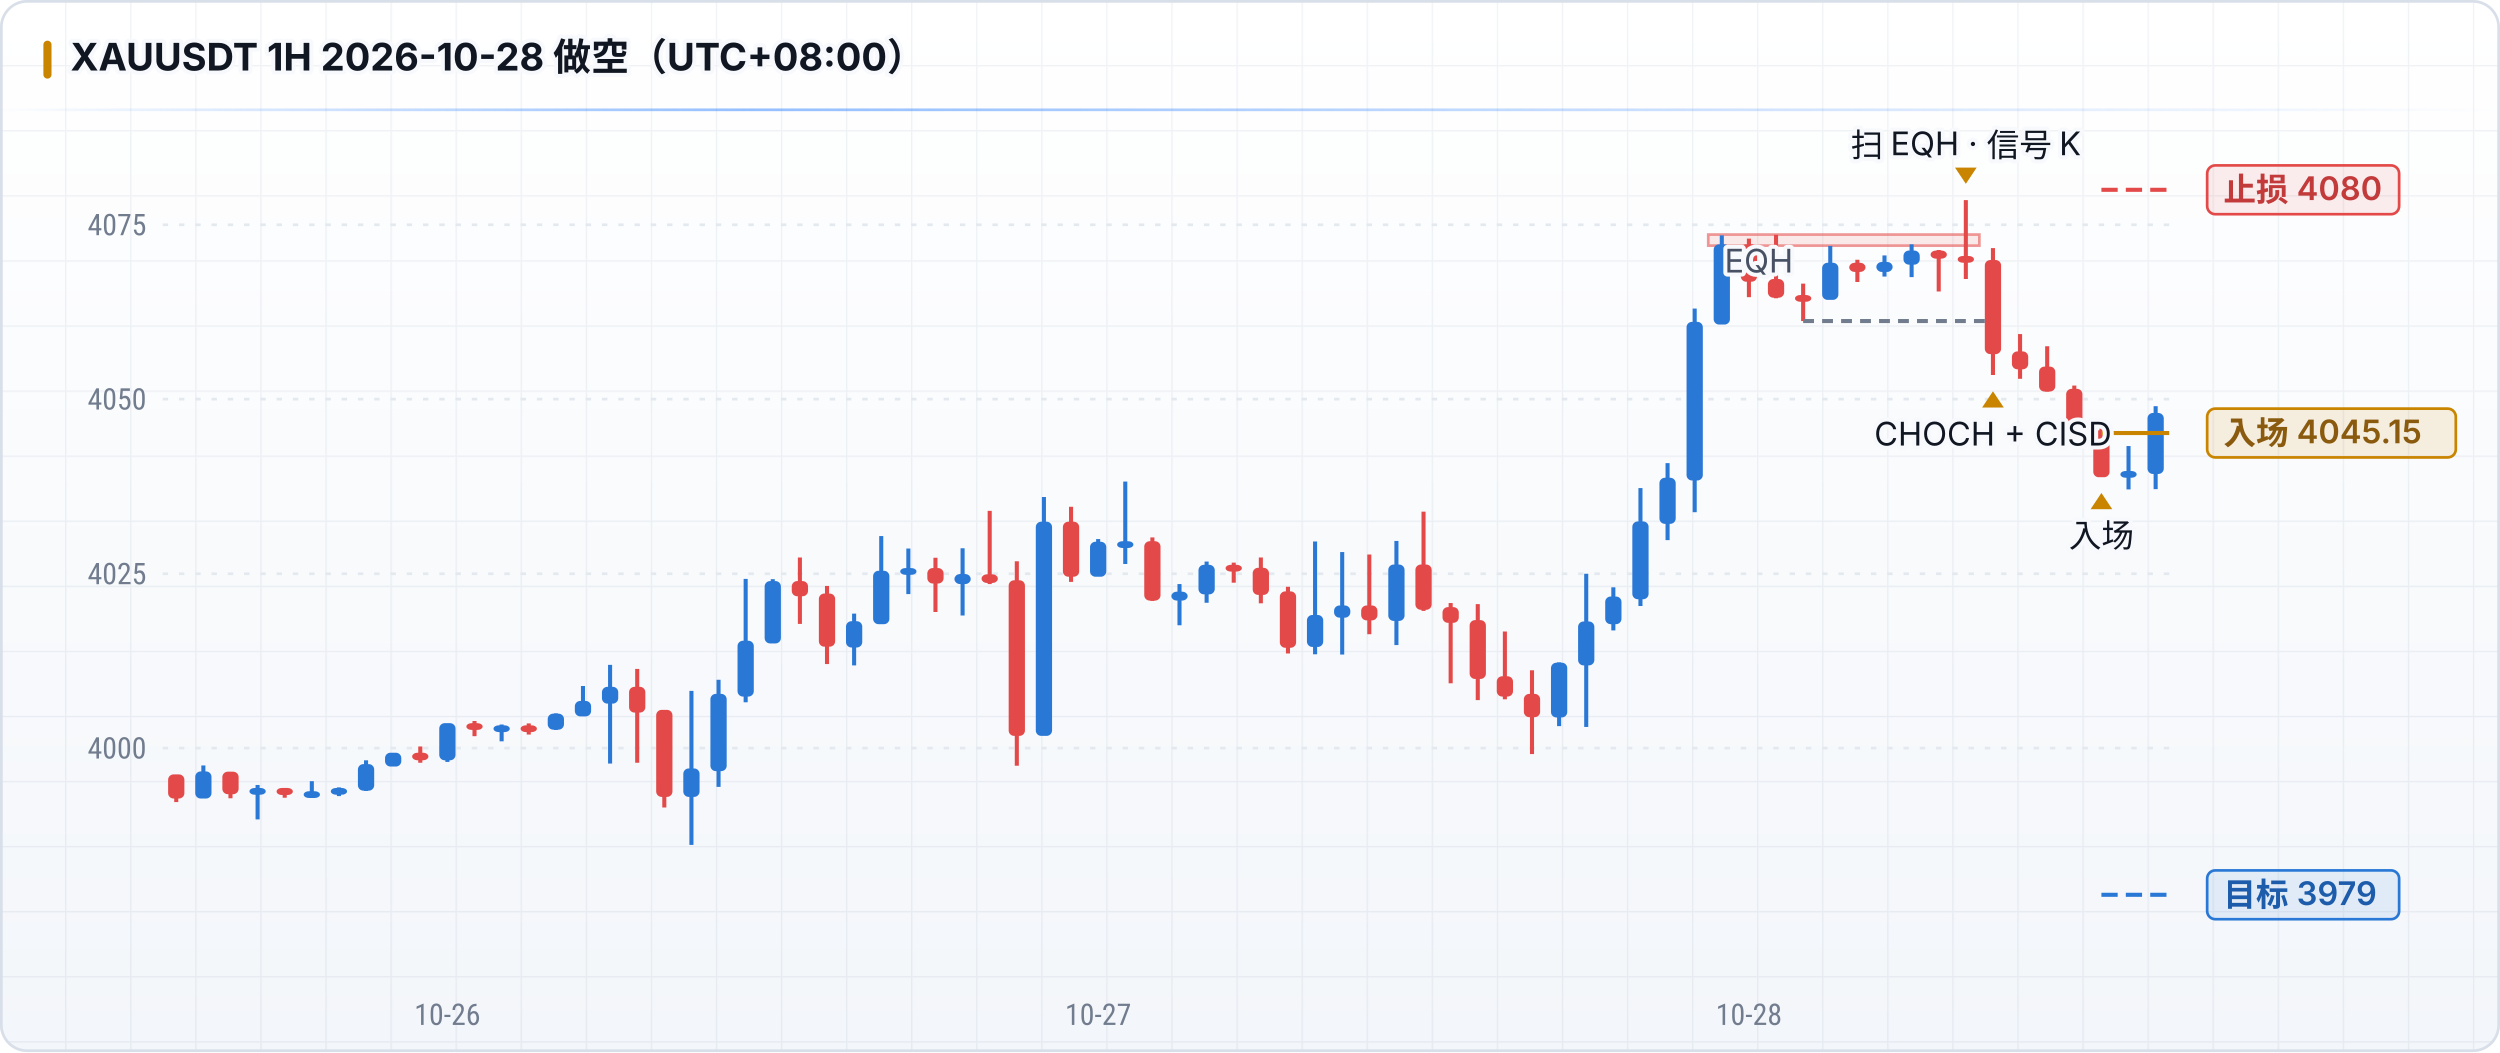
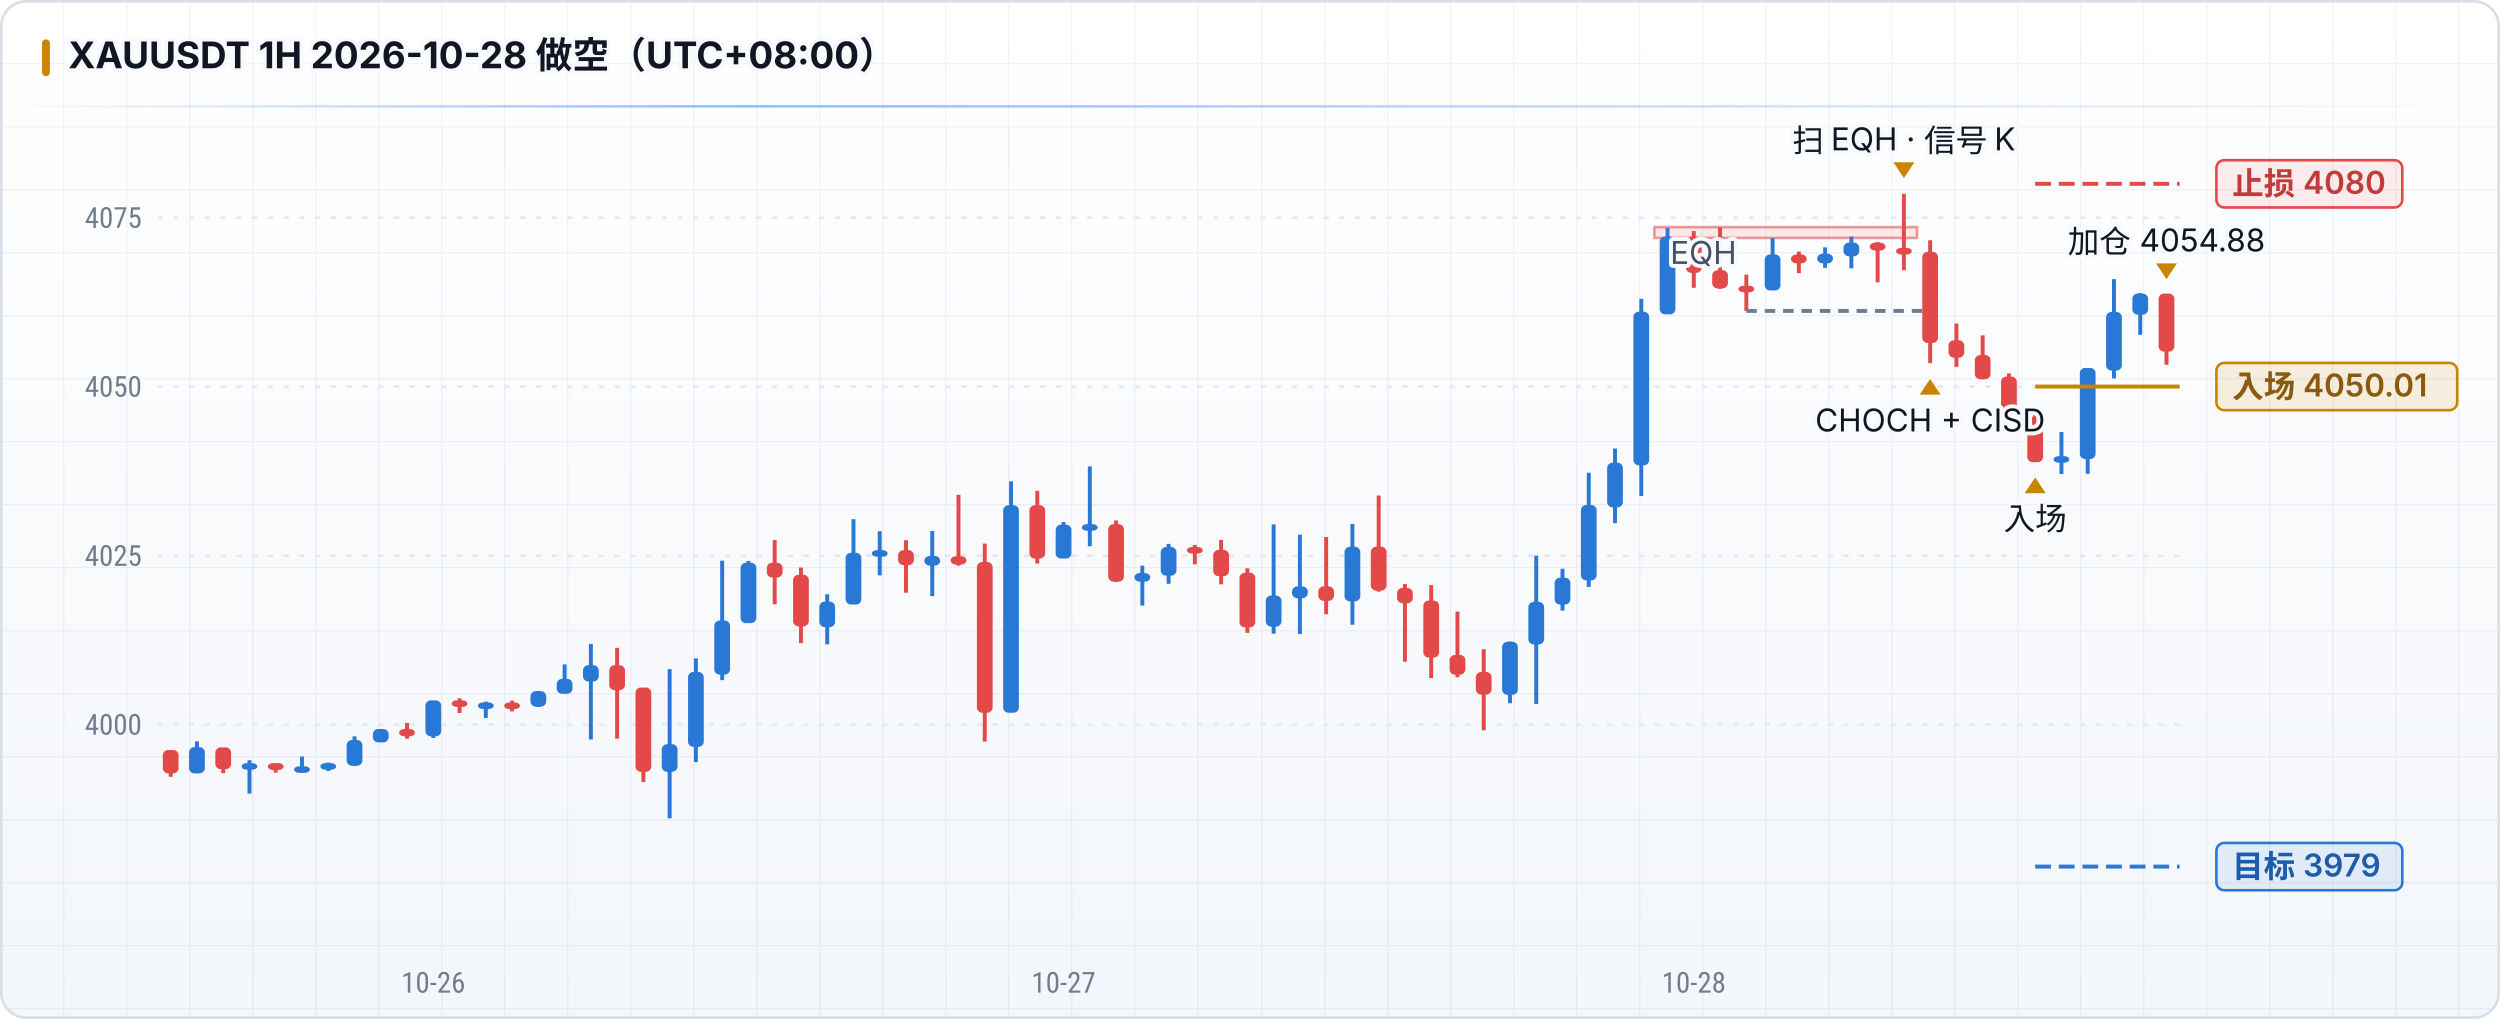
- <svg xmlns="http://www.w3.org/2000/svg" width="922" height="388" viewBox="0 0 922 388" role="img" aria-label="XAUUSDT 1H  2026-10-28 做空（UTC+08:00）">
+ <svg xmlns="http://www.w3.org/2000/svg" width="952" height="388" viewBox="0 0 952 388" role="img" aria-label="XAUUSDT 1H  2026-10-28 做空（UTC+08:00）">
  <style>
  .bg { fill: url(#bg); }
  .bg-grid { stroke: rgba(28, 60, 110, 0.06); }
  .frame { fill: none; stroke: #d8dfe9; }
  .title-mark { fill: #c98500; }
  .title { fill: #111722; font-weight: 650; font-size: 14px; }
  text { font-family: -apple-system, BlinkMacSystemFont, 'PingFang SC', 'Microsoft YaHei', sans-serif; font-size: 12px; fill: #111722; paint-order: stroke; stroke: #f7f9fc; stroke-width: 3px; stroke-linejoin: round; }
  .muted { fill: #475163; }
  .wick { stroke-width: 1.5; }
  .up { fill: #2a78d6; stroke: #2a78d6; }
  .down { fill: #e34948; stroke: #e34948; }
  .z-bull { fill: rgba(42, 120, 214, 0.13); stroke: rgba(42, 120, 214, 0.55); }
  .z-bear { fill: rgba(227, 73, 72, 0.11); stroke: rgba(227, 73, 72, 0.55); }
  .z-neutral { fill: rgba(71, 81, 99, 0.09); stroke: rgba(71, 81, 99, 0.25); stroke-dasharray: 2 3; }
  .z-accent { fill: rgba(212, 145, 34, 0.18); stroke: rgba(201, 133, 0, 0.75); }
  .l-neutral { stroke: #717c8e; stroke-dasharray: 4 3; }
  .l-stop { stroke: #e34948; stroke-dasharray: 6 3; }
  .l-target { stroke: #2a78d6; stroke-dasharray: 6 3; }
  .l-entry { stroke: #c98500; }
  .bracket { stroke: #717c8e; fill: none; }
  .grid { stroke: #e4e9f0; stroke-dasharray: 2 4; }
  .tick { font-family: 'DIN Alternate', 'Bahnschrift', 'Roboto Condensed', sans-serif; font-size: 11px; fill: #717c8e; stroke: none; }
  .arrow { fill: #c98500; stroke: none; }
  .tag rect { stroke-width: 1; }
  .tag text { stroke: none; font-weight: 600; }
  .t-neutral rect { fill: rgba(71, 81, 99, 0.1); stroke: rgba(71, 81, 99, 0.4); }
  .t-neutral text { fill: #475163; }
  .t-stop rect, .t-bear rect { fill: rgba(227, 73, 72, 0.1); stroke: #e34948; }
  .t-stop text, .t-bear text { fill: #c23a3a; }
  .t-target rect, .t-bull rect { fill: rgba(42, 120, 214, 0.1); stroke: #2a78d6; }
  .t-target text, .t-bull text { fill: #1c5cab; }
  .t-entry rect, .t-accent rect { fill: rgba(212, 145, 34, 0.14); stroke: #c98500; }
  .t-entry text, .t-accent text { fill: #8a5a0e; }
  @media (prefers-color-scheme: dark) {
    .bg-grid { stroke: rgba(110, 160, 230, 0.06); }
    .frame { stroke: #1c2839; }
    .title-mark { fill: #f0b44c; }
    .title, text { fill: #e3eaf4; }
    text { stroke: #0a111d; }
    .muted { fill: #a0b0c5; }
    .up { fill: #3d8bff; stroke: #3d8bff; }
    .down { fill: #f2555f; stroke: #f2555f; }
    .candles { filter: url(#glow); }
    .z-bull { fill: rgba(61, 139, 255, 0.14); stroke: rgba(61, 139, 255, 0.6); }
    .z-bear { fill: rgba(242, 85, 95, 0.13); stroke: rgba(242, 85, 95, 0.6); }
    .z-neutral { fill: rgba(160, 176, 197, 0.08); stroke: rgba(160, 176, 197, 0.25); }
    .z-accent { fill: rgba(240, 180, 76, 0.16); stroke: rgba(240, 180, 76, 0.75); }
    .l-neutral, .bracket { stroke: #8293ab; }
    .l-stop { stroke: #f2555f; }
    .l-target { stroke: #3d8bff; }
    .l-entry { stroke: #f0b44c; }
    .grid { stroke: #182334; }
    .tick { fill: #70829b; }
    .arrow { fill: #f0b44c; }
    .t-neutral rect { fill: rgba(160, 176, 197, 0.1); stroke: rgba(160, 176, 197, 0.45); }
    .t-neutral text { fill: #c5d0de; }
    .t-stop rect, .t-bear rect { fill: rgba(242, 85, 95, 0.16); stroke: #f2555f; }
    .t-stop text, .t-bear text { fill: #ff8f98; }
    .t-target rect, .t-bull rect { fill: rgba(61, 139, 255, 0.16); stroke: #3d8bff; }
    .t-target text, .t-bull text { fill: #8cc3ff; }
    .t-entry rect, .t-accent rect { fill: rgba(240, 180, 76, 0.16); stroke: #f0b44c; }
    .t-entry text, .t-accent text { fill: #ffd38a; }
  }
</style>
  <defs>
    <linearGradient id="bg" x1="0" y1="0" x2="0" y2="1">
      <stop offset="0" stop-color="#ffffff" />
      <stop offset="1" stop-color="#f3f6fa" />
    </linearGradient>
    <linearGradient id="edge" x1="0" y1="0" x2="1" y2="0">
      <stop offset="0" stop-color="#3d8bff" stop-opacity="0" />
      <stop offset="0.3" stop-color="#3d8bff" stop-opacity="0.55" />
      <stop offset="1" stop-color="#3d8bff" stop-opacity="0" />
    </linearGradient>
    <pattern id="paper" width="24" height="24" patternUnits="userSpaceOnUse">
      <path class="bg-grid" d="M24 0H0V24" fill="none" />
    </pattern>
    <filter id="glow" x="-50%" y="-10%" width="200%" height="120%">
      <feGaussianBlur stdDeviation="2.2" result="b" />
      <feMerge>
        <feMergeNode in="b" />
        <feMergeNode in="SourceGraphic" />
      </feMerge>
    </filter>
    <style>@media (prefers-color-scheme: dark) { #bg stop:first-child { stop-color: #0f1828; } #bg stop:last-child { stop-color: #070c16; } }</style>
  </defs>
-   <rect class="bg" width="922" height="388" rx="10" />
-   <rect width="922" height="388" rx="10" fill="url(#paper)" />
-   <rect class="frame" x="0.5" y="0.5" width="921" height="387" rx="9.5" />
-   <rect fill="url(#edge)" x="0" y="40" width="922" height="1" />
+   <rect class="bg" width="952" height="388" rx="10" />
+   <rect width="952" height="388" rx="10" fill="url(#paper)" />
+   <rect class="frame" x="0.5" y="0.5" width="951" height="387" rx="9.5" />
+   <rect fill="url(#edge)" x="0" y="40" width="952" height="1" />
  <rect class="title-mark" x="16" y="15" width="3" height="14" rx="1.5" />
  <text class="title" x="26" y="26">XAUUSDT 1H  2026-10-28 做空（UTC+08:00）</text>
-   <line class="grid" x1="60" x2="800" y1="275.9" y2="275.9" />
+   <line class="grid" x1="60" x2="830" y1="275.9" y2="275.9" />
  <text class="tick" x="54" y="275.9" dy="0.35em" text-anchor="end">4000</text>
-   <line class="grid" x1="60" x2="800" y1="211.6" y2="211.6" />
+   <line class="grid" x1="60" x2="830" y1="211.6" y2="211.6" />
  <text class="tick" x="54" y="211.6" dy="0.35em" text-anchor="end">4025</text>
-   <line class="grid" x1="60" x2="800" y1="147.2" y2="147.2" />
+   <line class="grid" x1="60" x2="830" y1="147.2" y2="147.2" />
  <text class="tick" x="54" y="147.2" dy="0.35em" text-anchor="end">4050</text>
-   <line class="grid" x1="60" x2="800" y1="82.9" y2="82.9" />
+   <line class="grid" x1="60" x2="830" y1="82.9" y2="82.9" />
  <text class="tick" x="54" y="82.9" dy="0.35em" text-anchor="end">4075</text>
  <text class="tick" x="165" y="378" text-anchor="middle">10-26</text>
  <text class="tick" x="405" y="378" text-anchor="middle">10-27</text>
  <text class="tick" x="645" y="378" text-anchor="middle">10-28</text>
  <rect class="z-bear" x="630" y="86.5" width="100" height="4.1" />
  <g class="candles">
    <line class="wick down" x1="65" x2="65" y1="286.1" y2="295.8" />
    <rect class="down" x="62.5" y="286.1" width="5" height="7.9" rx="1.5" />
    <line class="wick up" x1="75" x2="75" y1="282.3" y2="294.1" />
    <rect class="up" x="72.5" y="285" width="5" height="9" rx="1.5" />
    <line class="wick down" x1="85" x2="85" y1="285" y2="294.4" />
    <rect class="down" x="82.5" y="285.1" width="5" height="7.3" rx="1.5" />
    <line class="wick up" x1="95" x2="95" y1="289.5" y2="302.2" />
    <rect class="up" x="92.5" y="291.1" width="5" height="1.5" rx="1.5" />
    <line class="wick down" x1="105" x2="105" y1="291" y2="294.2" />
    <rect class="down" x="102.5" y="291.1" width="5" height="1.6" rx="1.5" />
    <line class="wick up" x1="115" x2="115" y1="288.1" y2="293.3" />
    <rect class="up" x="112.5" y="292.3" width="5" height="1.5" rx="1.5" />
    <line class="wick up" x1="125" x2="125" y1="290.4" y2="293.6" />
    <rect class="up" x="122.5" y="291.1" width="5" height="1.5" rx="1.5" />
    <line class="wick up" x1="135" x2="135" y1="280.4" y2="291.7" />
    <rect class="up" x="132.5" y="282.3" width="5" height="8.8" rx="1.5" />
    <line class="wick up" x1="145" x2="145" y1="278.1" y2="282.3" />
    <rect class="up" x="142.5" y="278.1" width="5" height="4.1" rx="1.5" />
    <line class="wick down" x1="155" x2="155" y1="275.3" y2="281.3" />
    <rect class="down" x="152.5" y="278.1" width="5" height="1.8" rx="1.5" />
    <line class="wick up" x1="165" x2="165" y1="267" y2="281" />
    <rect class="up" x="162.5" y="267.2" width="5" height="12.7" rx="1.5" />
    <line class="wick down" x1="175" x2="175" y1="265.9" y2="271.5" />
    <rect class="down" x="172.5" y="267.2" width="5" height="1.5" rx="1.5" />
    <line class="wick up" x1="185" x2="185" y1="267.2" y2="273.4" />
    <rect class="up" x="182.5" y="268" width="5" height="1.5" rx="1.5" />
    <line class="wick down" x1="195" x2="195" y1="266.8" y2="270.9" />
    <rect class="down" x="192.5" y="268" width="5" height="1.5" rx="1.5" />
    <line class="wick up" x1="205" x2="205" y1="263.1" y2="269.2" />
    <rect class="up" x="202.5" y="263.7" width="5" height="4.9" rx="1.5" />
    <line class="wick up" x1="215" x2="215" y1="253" y2="264" />
    <rect class="up" x="212.5" y="259" width="5" height="4.7" rx="1.5" />
    <line class="wick up" x1="225" x2="225" y1="245.2" y2="281.6" />
    <rect class="up" x="222.5" y="253.8" width="5" height="5.2" rx="1.5" />
    <line class="wick down" x1="235" x2="235" y1="246.7" y2="281.3" />
    <rect class="down" x="232.5" y="253.8" width="5" height="8.5" rx="1.5" />
    <line class="wick down" x1="245" x2="245" y1="262.3" y2="297.8" />
    <rect class="down" x="242.5" y="262.3" width="5" height="31.1" rx="1.5" />
    <line class="wick up" x1="255" x2="255" y1="254.8" y2="311.6" />
    <rect class="up" x="252.5" y="283.9" width="5" height="9.5" rx="1.5" />
    <line class="wick up" x1="265" x2="265" y1="250.7" y2="290.2" />
    <rect class="up" x="262.5" y="256.4" width="5" height="27.5" rx="1.5" />
    <line class="wick up" x1="275" x2="275" y1="213.5" y2="259" />
    <rect class="up" x="272.5" y="236.8" width="5" height="19.6" rx="1.5" />
    <line class="wick up" x1="285" x2="285" y1="213.6" y2="236.8" />
    <rect class="up" x="282.5" y="214.8" width="5" height="22" rx="1.5" />
    <line class="wick down" x1="295" x2="295" y1="205.6" y2="230.1" />
    <rect class="down" x="292.5" y="214.8" width="5" height="4.6" rx="1.5" />
    <line class="wick down" x1="305" x2="305" y1="216.1" y2="244.9" />
    <rect class="down" x="302.5" y="219.4" width="5" height="18.6" rx="1.5" />
    <line class="wick up" x1="315" x2="315" y1="226.3" y2="245.4" />
    <rect class="up" x="312.5" y="229.6" width="5" height="8.7" rx="1.5" />
    <line class="wick up" x1="325" x2="325" y1="197.7" y2="229.7" />
    <rect class="up" x="322.5" y="211" width="5" height="18.7" rx="1.5" />
    <line class="wick up" x1="335" x2="335" y1="202.3" y2="219.1" />
    <rect class="up" x="332.5" y="210" width="5" height="1.5" rx="1.5" />
    <line class="wick down" x1="345" x2="345" y1="205.7" y2="225.7" />
    <rect class="down" x="342.5" y="210" width="5" height="4.7" rx="1.5" />
    <line class="wick up" x1="355" x2="355" y1="202.2" y2="227" />
    <rect class="up" x="352.5" y="212.2" width="5" height="2.7" rx="1.5" />
    <line class="wick down" x1="365" x2="365" y1="188.4" y2="215.4" />
    <rect class="down" x="362.5" y="212.3" width="5" height="2.2" rx="1.5" />
    <line class="wick down" x1="375" x2="375" y1="207" y2="282.4" />
    <rect class="down" x="372.5" y="214.5" width="5" height="56.4" rx="1.5" />
    <line class="wick up" x1="385" x2="385" y1="183.3" y2="270.9" />
    <rect class="up" x="382.5" y="192.9" width="5" height="78" rx="1.5" />
    <line class="wick down" x1="395" x2="395" y1="186.9" y2="214.6" />
    <rect class="down" x="392.5" y="192.9" width="5" height="19.3" rx="1.5" />
    <line class="wick up" x1="405" x2="405" y1="198.8" y2="212.2" />
    <rect class="up" x="402.5" y="200.3" width="5" height="11.9" rx="1.5" />
    <line class="wick up" x1="415" x2="415" y1="177.6" y2="208" />
    <rect class="up" x="412.5" y="200.1" width="5" height="1.5" rx="1.5" />
    <line class="wick down" x1="425" x2="425" y1="198.2" y2="221.6" />
    <rect class="down" x="422.5" y="200.1" width="5" height="20.9" rx="1.5" />
    <line class="wick up" x1="435" x2="435" y1="215.4" y2="230.6" />
    <rect class="up" x="432.5" y="218.7" width="5" height="2.3" rx="1.5" />
    <line class="wick up" x1="445" x2="445" y1="207.1" y2="222.3" />
    <rect class="up" x="442.5" y="208.8" width="5" height="9.9" rx="1.5" />
    <line class="wick down" x1="455" x2="455" y1="207.5" y2="214.9" />
    <rect class="down" x="452.5" y="208.8" width="5" height="1.5" rx="1.5" />
    <line class="wick down" x1="465" x2="465" y1="205.6" y2="222.5" />
    <rect class="down" x="462.5" y="209.9" width="5" height="9" rx="1.5" />
    <line class="wick down" x1="475" x2="475" y1="216.4" y2="241" />
    <rect class="down" x="472.5" y="218.6" width="5" height="19.8" rx="1.5" />
    <line class="wick up" x1="485" x2="485" y1="199.7" y2="241.3" />
    <rect class="up" x="482.5" y="227.3" width="5" height="10.8" rx="1.5" />
    <line class="wick up" x1="495" x2="495" y1="203.6" y2="241.4" />
    <rect class="up" x="492.5" y="223.8" width="5" height="3.5" rx="1.5" />
    <line class="wick down" x1="505" x2="505" y1="204.5" y2="233.9" />
    <rect class="down" x="502.5" y="223.8" width="5" height="4.5" rx="1.5" />
    <line class="wick up" x1="515" x2="515" y1="199.5" y2="237.9" />
    <rect class="up" x="512.5" y="208.7" width="5" height="19.8" rx="1.5" />
    <line class="wick down" x1="525" x2="525" y1="188.7" y2="225.3" />
    <rect class="down" x="522.5" y="208.7" width="5" height="15.7" rx="1.5" />
    <line class="wick down" x1="535" x2="535" y1="222.4" y2="252" />
    <rect class="down" x="532.5" y="224.4" width="5" height="4.8" rx="1.5" />
    <line class="wick down" x1="545" x2="545" y1="222.8" y2="258.2" />
    <rect class="down" x="542.5" y="229.2" width="5" height="20.7" rx="1.5" />
    <line class="wick down" x1="555" x2="555" y1="232.9" y2="257.9" />
    <rect class="down" x="552.5" y="249.9" width="5" height="6.5" rx="1.5" />
    <line class="wick down" x1="565" x2="565" y1="247.2" y2="278.1" />
    <rect class="down" x="562.5" y="256.4" width="5" height="7.6" rx="1.5" />
    <line class="wick up" x1="575" x2="575" y1="244.3" y2="267.8" />
    <rect class="up" x="572.5" y="244.9" width="5" height="19.2" rx="1.5" />
    <line class="wick up" x1="585" x2="585" y1="211.6" y2="268.1" />
    <rect class="up" x="582.5" y="229.7" width="5" height="15.2" rx="1.5" />
    <line class="wick up" x1="595" x2="595" y1="216.6" y2="232.5" />
    <rect class="up" x="592.5" y="220.5" width="5" height="9.2" rx="1.5" />
    <line class="wick up" x1="605" x2="605" y1="180" y2="223.5" />
    <rect class="up" x="602.5" y="192.8" width="5" height="27.7" rx="1.5" />
    <line class="wick up" x1="615" x2="615" y1="170.8" y2="199.2" />
    <rect class="up" x="612.5" y="176.7" width="5" height="16" rx="1.5" />
    <line class="wick up" x1="625" x2="625" y1="113.8" y2="188.9" />
    <rect class="up" x="622.5" y="119.2" width="5" height="57.5" rx="1.5" />
    <line class="wick up" x1="635" x2="635" y1="86.8" y2="119.2" />
    <rect class="up" x="632.5" y="90.6" width="5" height="28.6" rx="1.5" />
    <line class="wick down" x1="645" x2="645" y1="88" y2="109.6" />
    <rect class="down" x="642.5" y="90.6" width="5" height="12.8" rx="1.5" />
    <line class="wick down" x1="655" x2="655" y1="86.6" y2="110" />
    <rect class="down" x="652.5" y="103.4" width="5" height="5.9" rx="1.5" />
    <line class="wick down" x1="665" x2="665" y1="104.6" y2="118.4" />
    <rect class="down" x="662.5" y="109.3" width="5" height="1.5" rx="1.5" />
    <line class="wick up" x1="675" x2="675" y1="90.7" y2="110.1" />
    <rect class="up" x="672.5" y="97.4" width="5" height="12.7" rx="1.5" />
    <line class="wick down" x1="685" x2="685" y1="95.8" y2="104" />
    <rect class="down" x="682.5" y="97.4" width="5" height="2.4" rx="1.5" />
    <line class="wick up" x1="695" x2="695" y1="94.2" y2="102" />
    <rect class="up" x="692.5" y="97.1" width="5" height="2.7" rx="1.5" />
    <line class="wick up" x1="705" x2="705" y1="90.1" y2="102.2" />
    <rect class="up" x="702.5" y="92.9" width="5" height="4.2" rx="1.5" />
    <line class="wick down" x1="715" x2="715" y1="92.2" y2="107.5" />
    <rect class="down" x="712.5" y="92.9" width="5" height="2" rx="1.5" />
    <line class="wick down" x1="725" x2="725" y1="73.8" y2="102.9" />
    <rect class="down" x="722.5" y="94.9" width="5" height="1.5" rx="1.5" />
    <line class="wick down" x1="735" x2="735" y1="91.5" y2="138.3" />
    <rect class="down" x="732.5" y="96.4" width="5" height="33.7" rx="1.5" />
    <line class="wick down" x1="745" x2="745" y1="123.2" y2="139.7" />
    <rect class="down" x="742.5" y="130.1" width="5" height="5.6" rx="1.5" />
    <line class="wick down" x1="755" x2="755" y1="127.7" y2="144.4" />
    <rect class="down" x="752.5" y="135.7" width="5" height="8.2" rx="1.5" />
    <line class="wick down" x1="765" x2="765" y1="142.2" y2="161.2" />
    <rect class="down" x="762.5" y="143.9" width="5" height="15.3" rx="1.5" />
    <line class="wick down" x1="775" x2="775" y1="157.6" y2="175.8" />
    <rect class="down" x="772.5" y="159.2" width="5" height="16.3" rx="1.5" />
    <line class="wick up" x1="785" x2="785" y1="164.5" y2="180.5" />
    <rect class="up" x="782.5" y="174.2" width="5" height="1.5" rx="1.5" />
-     <line class="wick up" x1="795" x2="795" y1="149.8" y2="180.4" />
-     <rect class="up" x="792.5" y="152.8" width="5" height="21.5" rx="1.5" />
-   </g>
-   <line class="l-target" x1="775" x2="800" y1="330" y2="330" stroke-width="1.5" />
-   <line class="l-stop" x1="775" x2="800" y1="70" y2="70" stroke-width="1.5" />
-   <line class="l-entry" x1="775" x2="800" y1="159.7" y2="159.7" stroke-width="1.5" />
+     <line class="wick up" x1="795" x2="795" y1="140.3" y2="180.4" />
+     <rect class="up" x="792.5" y="140.6" width="5" height="33.7" rx="1.5" />
+     <line class="wick up" x1="805" x2="805" y1="106.3" y2="144.1" />
+     <rect class="up" x="802.5" y="119.3" width="5" height="21.3" rx="1.5" />
+     <line class="wick up" x1="815" x2="815" y1="111.6" y2="127.5" />
+     <rect class="up" x="812.5" y="112.3" width="5" height="7" rx="1.5" />
+     <line class="wick down" x1="825" x2="825" y1="112.3" y2="138.9" />
+     <rect class="down" x="822.5" y="112.3" width="5" height="21.1" rx="1.5" />
+   </g>
+   <line class="l-target" x1="775" x2="830" y1="330" y2="330" stroke-width="1.5" />
+   <line class="l-stop" x1="775" x2="830" y1="70" y2="70" stroke-width="1.5" />
+   <line class="l-entry" x1="775" x2="830" y1="147.2" y2="147.2" stroke-width="1.5" />
  <line class="l-neutral" x1="665" x2="735" y1="118.4" y2="118.4" stroke-width="1.5" />
  <text class="muted" x="636" y="100.5">EQH</text>
  <g class="tag t-target">
-     <rect x="814" y="321" width="70.8" height="18" rx="3" />
-     <text x="820" y="330" dy="0.35em">目标 3979</text>
+     <rect x="844" y="321" width="70.8" height="18" rx="3" />
+     <text x="850" y="330" dy="0.35em">目标 3979</text>
  </g>
  <g class="tag t-stop">
-     <rect x="814" y="61" width="70.8" height="18" rx="3" />
-     <text x="820" y="70" dy="0.35em">止损 4080</text>
+     <rect x="844" y="61" width="70.8" height="18" rx="3" />
+     <text x="850" y="70" dy="0.35em">止损 4080</text>
  </g>
  <g class="tag t-entry">
-     <rect x="814" y="150.7" width="91.7" height="18" rx="3" />
-     <text x="820" y="159.7" dy="0.35em">入场 4045.15</text>
+     <rect x="844" y="138.2" width="91.7" height="18" rx="3" />
+     <text x="850" y="147.2" dy="0.35em">入场 4050.01</text>
  </g>
  <path class="arrow" d="M775,181.8 l-4,6 h8 z" />
  <text x="775" y="201.8" text-anchor="middle">入场</text>
  <path class="arrow" d="M725,67.8 l-4,-6 h8 z" />
  <text x="725" y="57.8" text-anchor="middle">扫 EQH · 信号 K</text>
  <path class="arrow" d="M735,144.3 l-4,6 h8 z" />
  <text x="735" y="164.3" text-anchor="middle">CHOCH + CISD</text>
+   <path class="arrow" d="M825,106.3 l-4,-6 h8 z" />
+   <text x="825" y="96.3" text-anchor="middle">加仓 4054.88</text>
</svg>
